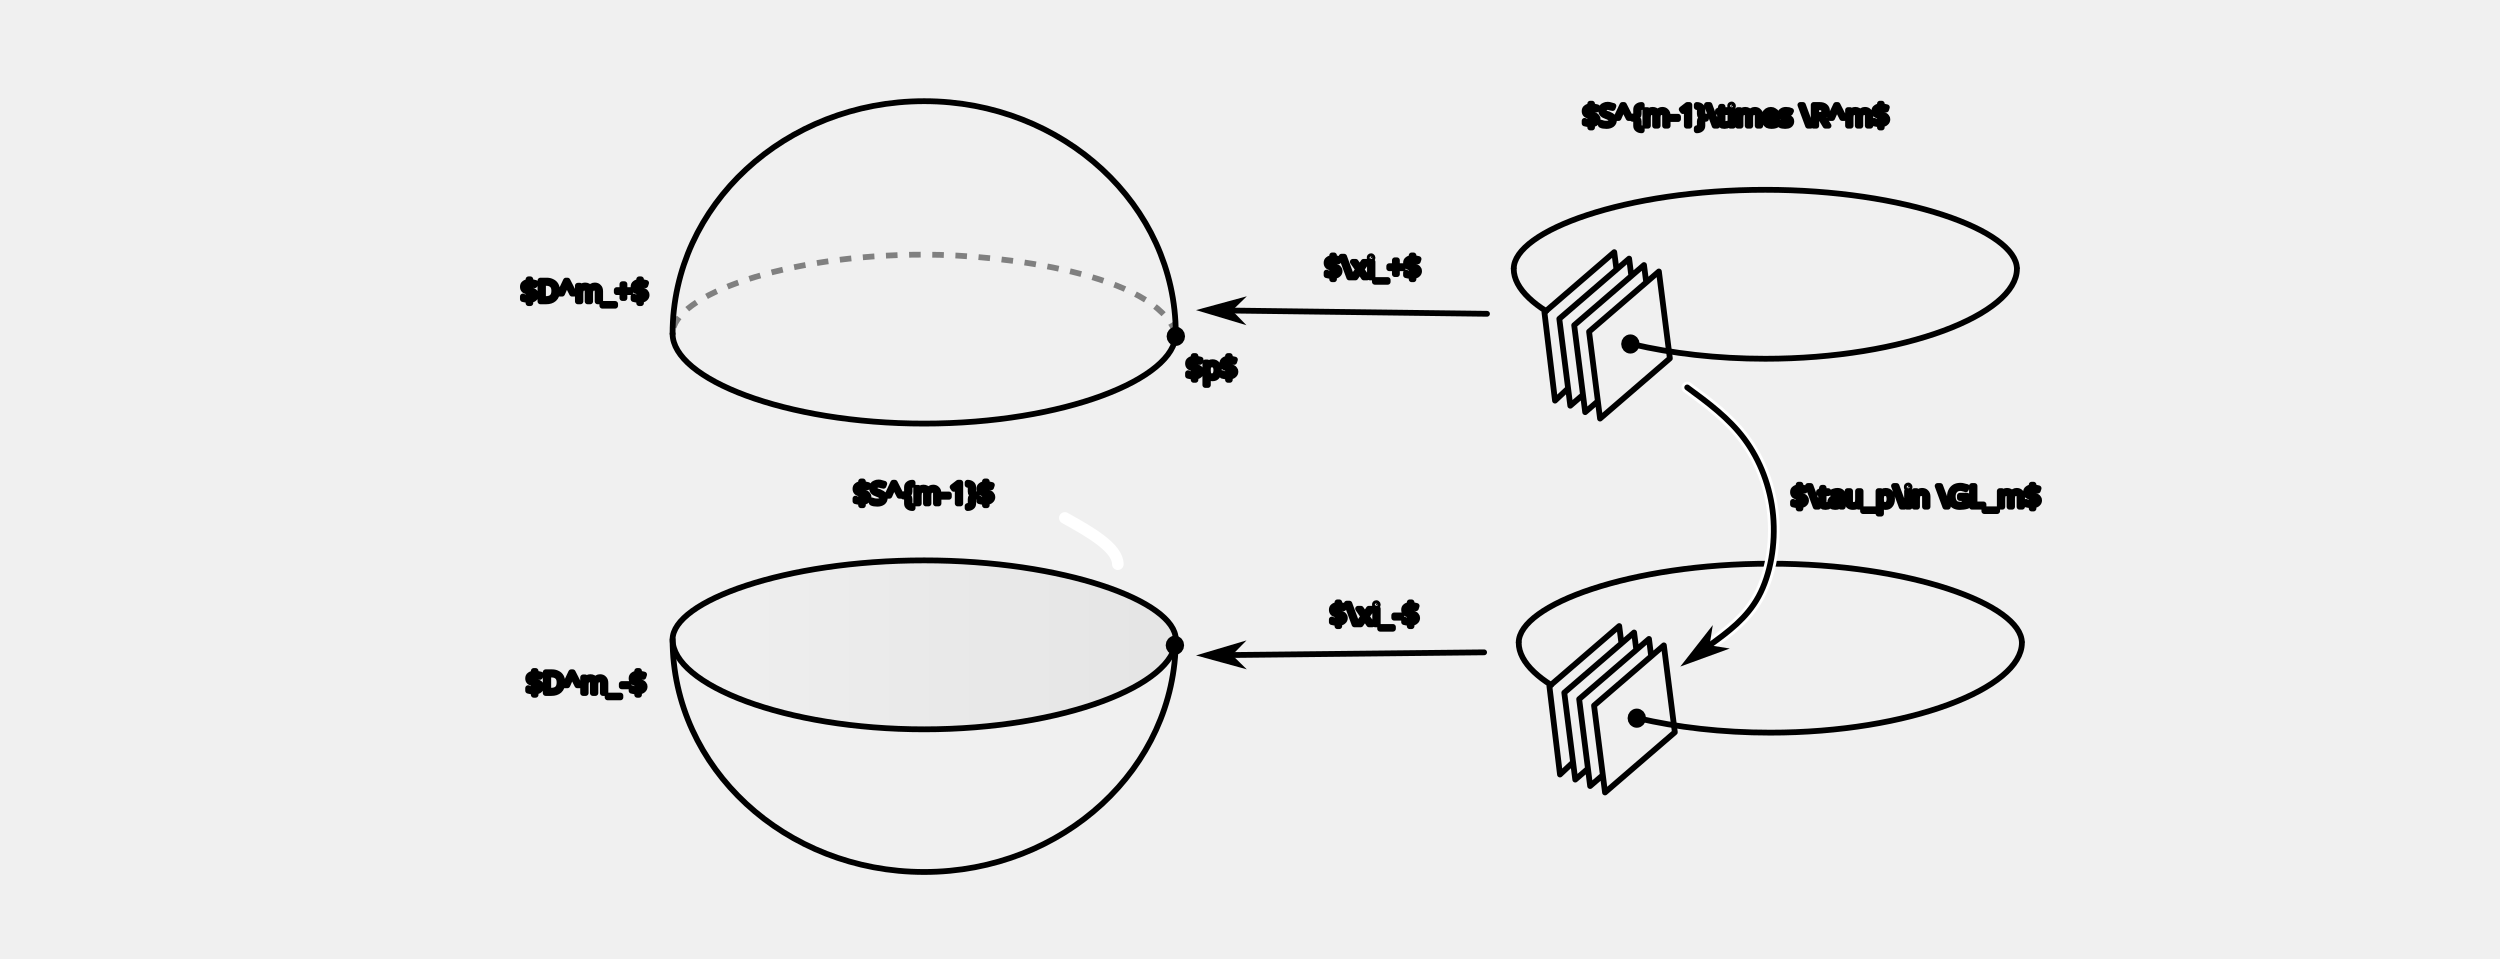
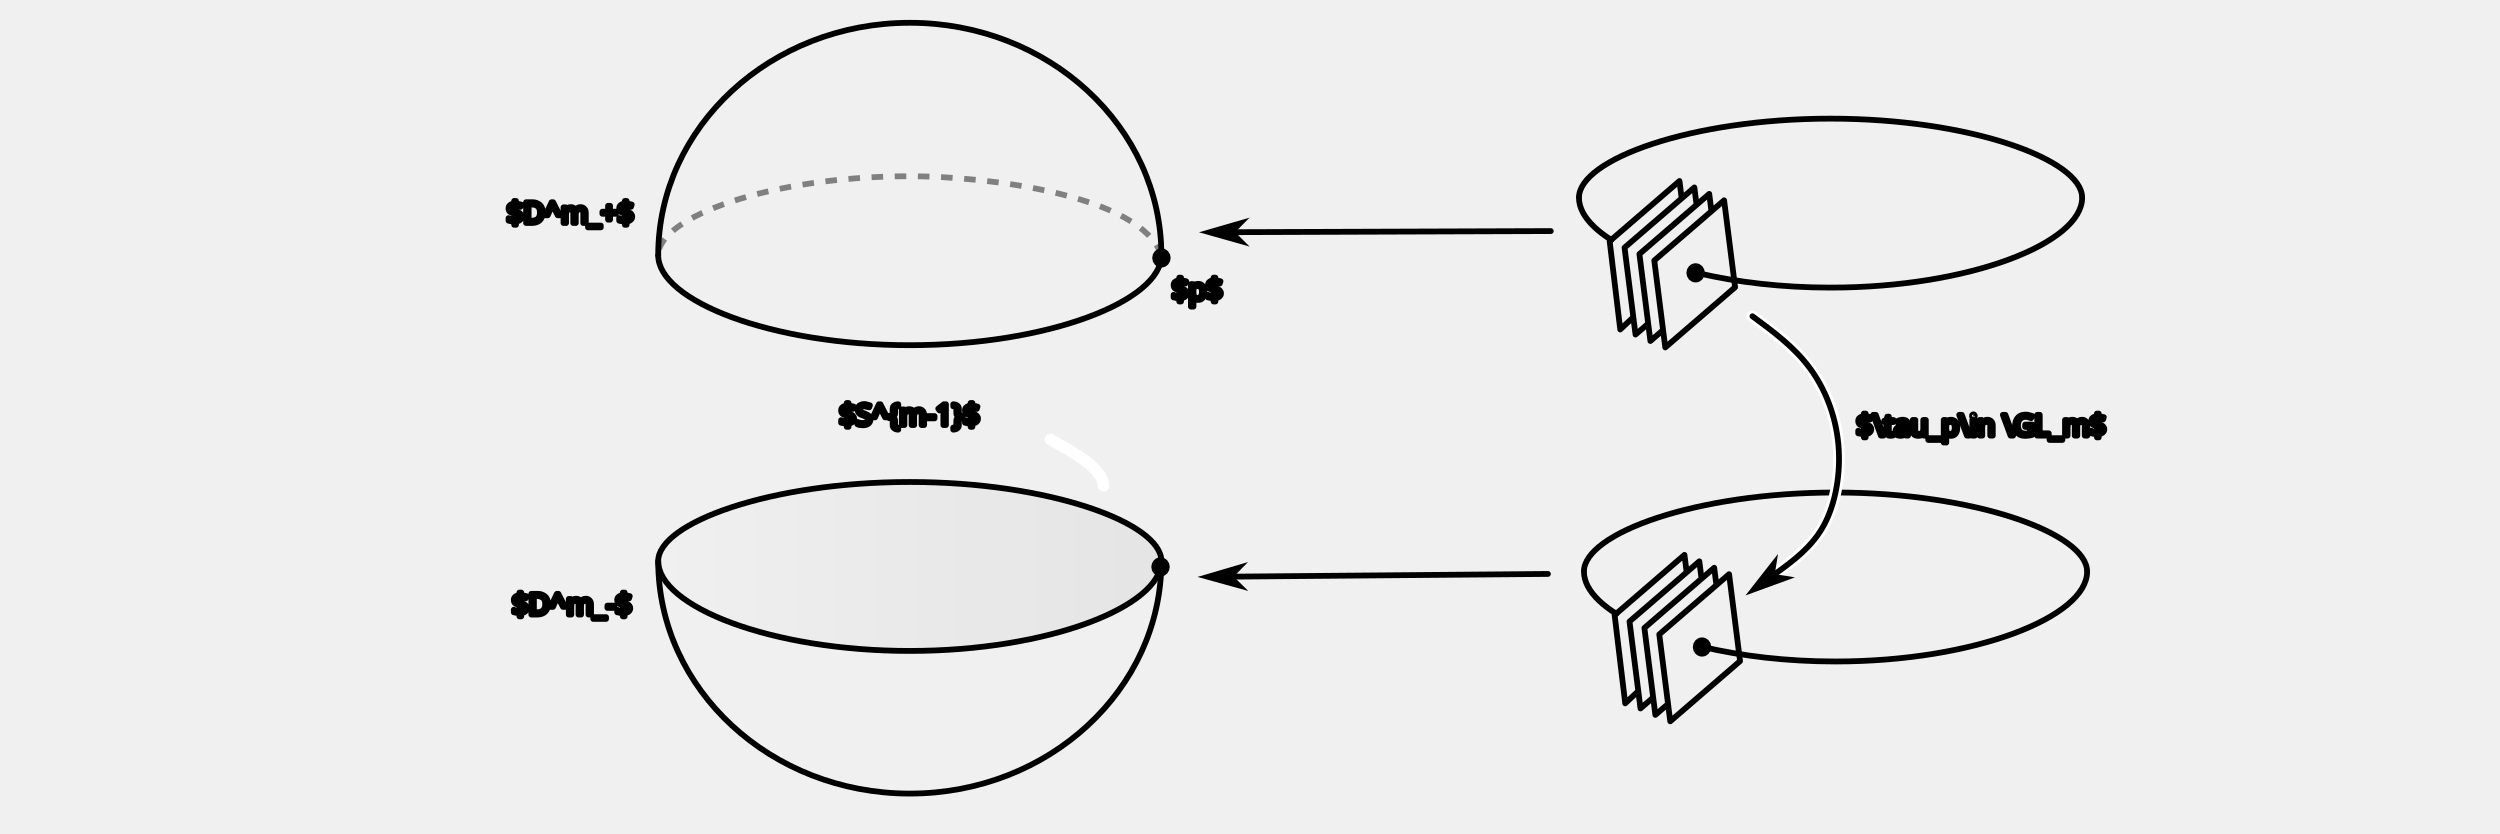
- <svg xmlns="http://www.w3.org/2000/svg" xmlns:xlink="http://www.w3.org/1999/xlink" width="6in" height="2.3in" viewBox="0 0 152.4 58.42" version="1.1" id="svg1">
+ <svg xmlns="http://www.w3.org/2000/svg" xmlns:xlink="http://www.w3.org/1999/xlink" width="6in" height="2in" viewBox="0 0 152.4 50.8" version="1.1" id="svg1">
  <defs id="defs1">
    <linearGradient id="linearGradient20">
      <stop style="stop-color:#000000;stop-opacity:0;" offset="0" id="stop21" />
      <stop style="stop-color:#000000;stop-opacity:0.05;" offset="1" id="stop20" />
    </linearGradient>
    <marker style="overflow:visible" id="DartArrow" refX="0" refY="0" orient="auto-start-reverse" markerWidth="1" markerHeight="1" viewBox="0 0 1 1" preserveAspectRatio="xMidYMid">
      <path style="fill:context-stroke;fill-rule:evenodd;stroke:none" d="M 0,0 5,-5 -12.5,0 5,5 Z" transform="scale(-0.5)" id="path6" />
    </marker>
    <marker style="overflow:visible" id="DartArrow-1" refX="0" refY="0" orient="auto-start-reverse" markerWidth="1" markerHeight="1" viewBox="0 0 1 1" preserveAspectRatio="xMidYMid">
      <path style="fill:context-stroke;fill-rule:evenodd;stroke:none" d="M 0,0 5,-5 -12.5,0 5,5 Z" transform="scale(-0.5)" id="path6-3" />
    </marker>
    <marker style="overflow:visible" id="DartArrow-6" refX="0" refY="0" orient="auto-start-reverse" markerWidth="1" markerHeight="1" viewBox="0 0 1 1" preserveAspectRatio="xMidYMid">
      <path style="fill:context-stroke;fill-rule:evenodd;stroke:none" d="M 0,0 5,-5 -12.5,0 5,5 Z" transform="scale(-0.5)" id="path6-7" />
    </marker>
-     <linearGradient xlink:href="#linearGradient20" id="linearGradient21" x1="40.825" y1="39.311" x2="71.851" y2="39.311" gradientUnits="userSpaceOnUse" />
+     <linearGradient xlink:href="#linearGradient20" id="linearGradient21" x1="40.825" y1="39.311" x2="71.851" y2="39.311" gradientUnits="userSpaceOnUse" gradientTransform="translate(-0.8769114,-4.778991)" />
  </defs>
  <g id="layer1">
-     <path style="fill:none;stroke:#808080;stroke-width:0.353;stroke-linecap:butt;stroke-linejoin:round;stroke-dasharray:0.706, 0.706;stroke-dashoffset:0;stroke-opacity:1" d="M 71.675,20.343 C 70.473,16.697 61.133,15.522 56.338,15.522 c -8.496,-1.7e-5 -15.337,2.493 -15.337,4.82" id="path11" />
-     <path style="fill:none;stroke:#000000;stroke-width:0.353;stroke-linecap:round;stroke-linejoin:round;stroke-dasharray:none;stroke-dashoffset:3.067" d="m 41.001,20.343 c 4.6e-5,2.757 6.847,5.479 15.337,5.479 8.49,-4.1e-5 15.337,-2.722 15.337,-5.479" id="path17" />
-     <path id="path17-7" style="fill:url(#linearGradient21);stroke:#000000;stroke-width:0.353;stroke-linecap:round;stroke-linejoin:round;stroke-dasharray:none;stroke-dashoffset:3.067" d="m 41.001,38.981 c 4.6e-5,2.757 6.847,5.479 15.337,5.479 8.49,-4.1e-5 15.337,-2.722 15.337,-5.479 m 0,0 c -5e-5,-2.327 -6.841,-4.82 -15.337,-4.82 -8.496,-1.7e-5 -15.337,2.493 -15.337,4.82" />
-     <path style="fill:none;stroke:#000000;stroke-width:0.353;stroke-linecap:butt;stroke-linejoin:round;stroke-dasharray:none;stroke-dashoffset:0;stroke-opacity:1" d="m 123.254,39.182 c -5e-5,-2.327 -6.841,-4.82 -15.337,-4.82 -8.496,-1.7e-5 -15.337,2.493 -15.337,4.82" id="path18-3-6" />
-     <path style="fill:none;stroke:#000000;stroke-width:0.353;stroke-linecap:round;stroke-linejoin:round;stroke-dasharray:none;stroke-dashoffset:3.067" d="m 92.581,39.182 c 1e-5,0.606 0.331,1.211 0.938,1.785 0.286,0.271 0.633,0.534 1.035,0.789 m 5.295,2.025 c 2.342,0.549 5.105,0.881 8.069,0.881 8.49,-4.1e-5 15.337,-2.722 15.337,-5.479" id="path17-7-10" />
-     <path d="m 41.001,38.981 c 2.6e-5,7.829 6.867,14.175 15.337,14.175 8.47,-1.17e-4 15.337,-6.346 15.337,-14.175" style="fill:none;stroke:#000000;stroke-width:0.353;stroke-linecap:round;stroke-linejoin:round;stroke-dasharray:none;stroke-dashoffset:3.067" id="path16" />
-     <path d="m 71.675,20.343 c -3e-5,-7.828 -6.866,-14.175 -15.337,-14.175 -8.47,-5.9e-5 -15.337,6.346 -15.337,14.175" style="fill:none;stroke:#000000;stroke-width:0.353;stroke-linecap:round;stroke-linejoin:round;stroke-dasharray:none;stroke-dashoffset:3.067" id="path15" />
-     <text xml:space="preserve" style="font-style:normal;font-variant:normal;font-weight:normal;font-stretch:normal;font-size:1.764px;font-family:Sans;-inkscape-font-specification:Sans;fill:none;stroke:#000000;stroke-width:0.353;stroke-linejoin:round;stroke-dasharray:none;stroke-dashoffset:0;stroke-opacity:1" x="31.766" y="18.372" id="text1">
-       <tspan id="tspan1" style="font-style:normal;font-variant:normal;font-weight:normal;font-stretch:normal;font-family:Sans;-inkscape-font-specification:Sans;stroke-width:0.353" x="31.766" y="18.372">$D^m_+$</tspan>
-       <tspan style="font-style:normal;font-variant:normal;font-weight:normal;font-stretch:normal;font-family:Sans;-inkscape-font-specification:Sans;stroke-width:0.353" x="31.766" y="20.577" id="tspan2" />
+     <path style="fill:none;stroke:#808080;stroke-width:0.353;stroke-linecap:butt;stroke-linejoin:round;stroke-dasharray:0.706, 0.706;stroke-dashoffset:0;stroke-opacity:1" d="M 70.798,15.564 C 69.596,11.918 60.256,10.743 55.461,10.743 c -8.496,-1.7e-5 -15.337,2.493 -15.337,4.82" id="path11" />
+     <path style="fill:none;stroke:#000000;stroke-width:0.353;stroke-linecap:round;stroke-linejoin:round;stroke-dasharray:none;stroke-dashoffset:3.067" d="m 40.124,15.564 c 4.6e-5,2.757 6.847,5.479 15.337,5.479 8.49,-4.1e-5 15.337,-2.722 15.337,-5.479" id="path17" />
+     <path id="path17-7" style="fill:url(#linearGradient21);stroke:#000000;stroke-width:0.353;stroke-linecap:round;stroke-linejoin:round;stroke-dasharray:none;stroke-dashoffset:3.067" d="m 40.124,34.202 c 4.6e-5,2.757 6.847,5.479 15.337,5.479 8.49,-4.1e-5 15.337,-2.722 15.337,-5.479 m 0,0 c -5e-5,-2.327 -6.841,-4.82 -15.337,-4.82 -8.496,-1.7e-5 -15.337,2.493 -15.337,4.82" />
+     <path style="fill:none;stroke:#000000;stroke-width:0.353;stroke-linecap:butt;stroke-linejoin:round;stroke-dasharray:none;stroke-dashoffset:0;stroke-opacity:1" d="m 127.23,34.844 c -5e-5,-2.327 -6.841,-4.82 -15.337,-4.82 -8.496,-1.7e-5 -15.337,2.493 -15.337,4.82" id="path18-3-6" />
+     <path style="fill:none;stroke:#000000;stroke-width:0.353;stroke-linecap:round;stroke-linejoin:round;stroke-dasharray:none;stroke-dashoffset:3.067" d="m 96.557,34.844 c 1e-5,0.606 0.331,1.211 0.938,1.785 0.286,0.271 0.633,0.534 1.035,0.789 m 5.295,2.025 c 2.342,0.549 5.105,0.881 8.069,0.881 8.49,-4.1e-5 15.337,-2.722 15.337,-5.479" id="path17-7-10" />
+     <path d="m 40.124,34.202 c 2.6e-5,7.829 6.867,14.175 15.337,14.175 8.47,-1.17e-4 15.337,-6.346 15.337,-14.175" style="fill:none;stroke:#000000;stroke-width:0.353;stroke-linecap:round;stroke-linejoin:round;stroke-dasharray:none;stroke-dashoffset:3.067" id="path16" />
+     <path d="m 70.798,15.564 c -3e-5,-7.828 -6.866,-14.175 -15.337,-14.175 -8.47,-5.9e-5 -15.337,6.346 -15.337,14.175" style="fill:none;stroke:#000000;stroke-width:0.353;stroke-linecap:round;stroke-linejoin:round;stroke-dasharray:none;stroke-dashoffset:3.067" id="path15" />
+     <text xml:space="preserve" style="font-style:normal;font-variant:normal;font-weight:normal;font-stretch:normal;font-size:1.764px;font-family:Sans;-inkscape-font-specification:Sans;fill:none;stroke:#000000;stroke-width:0.353;stroke-linejoin:round;stroke-dasharray:none;stroke-dashoffset:0;stroke-opacity:1" x="30.889" y="13.593" id="text1">
+       <tspan id="tspan1" style="font-style:normal;font-variant:normal;font-weight:normal;font-stretch:normal;font-family:Sans;-inkscape-font-specification:Sans;stroke-width:0.353" x="30.889" y="13.593">$D^m_+$</tspan>
+       <tspan style="font-style:normal;font-variant:normal;font-weight:normal;font-stretch:normal;font-family:Sans;-inkscape-font-specification:Sans;stroke-width:0.353" x="30.889" y="15.798" id="tspan2" />
    </text>
-     <text xml:space="preserve" style="font-style:normal;font-variant:normal;font-weight:normal;font-stretch:normal;font-size:1.764px;font-family:Sans;-inkscape-font-specification:Sans;fill:none;stroke:#000000;stroke-width:0.353;stroke-linejoin:round;stroke-dasharray:none;stroke-dashoffset:0;stroke-opacity:1" x="80.756" y="16.913" id="text1-9">
-       <tspan style="font-style:normal;font-variant:normal;font-weight:normal;font-stretch:normal;font-family:Sans;-inkscape-font-specification:Sans;stroke-width:0.353" x="80.756" y="16.913" id="tspan13">$\xi_+$</tspan>
-       <tspan style="font-style:normal;font-variant:normal;font-weight:normal;font-stretch:normal;font-family:Sans;-inkscape-font-specification:Sans;stroke-width:0.353" x="80.756" y="19.118" id="tspan2-4" />
+     <text xml:space="preserve" style="font-style:normal;font-variant:normal;font-weight:normal;font-stretch:normal;font-size:1.764px;font-family:Sans;-inkscape-font-specification:Sans;fill:none;stroke:#000000;stroke-width:0.353;stroke-linejoin:round;stroke-dasharray:none;stroke-dashoffset:0;stroke-opacity:1" x="71.435" y="18.267" id="text1-9-59">
+       <tspan style="font-style:normal;font-variant:normal;font-weight:normal;font-stretch:normal;font-family:Sans;-inkscape-font-specification:Sans;stroke-width:0.353" x="71.435" y="18.267" id="tspan13-8">$p$</tspan>
+       <tspan style="font-style:normal;font-variant:normal;font-weight:normal;font-stretch:normal;font-family:Sans;-inkscape-font-specification:Sans;stroke-width:0.353" x="71.435" y="20.472" id="tspan2-4-9" />
    </text>
-     <text xml:space="preserve" style="font-style:normal;font-variant:normal;font-weight:normal;font-stretch:normal;font-size:1.764px;font-family:Sans;-inkscape-font-specification:Sans;fill:none;stroke:#000000;stroke-width:0.353;stroke-linejoin:round;stroke-dasharray:none;stroke-dashoffset:0;stroke-opacity:1" x="72.312" y="23.046" id="text1-9-59">
-       <tspan style="font-style:normal;font-variant:normal;font-weight:normal;font-stretch:normal;font-family:Sans;-inkscape-font-specification:Sans;stroke-width:0.353" x="72.312" y="23.046" id="tspan13-8">$p$</tspan>
-       <tspan style="font-style:normal;font-variant:normal;font-weight:normal;font-stretch:normal;font-family:Sans;-inkscape-font-specification:Sans;stroke-width:0.353" x="72.312" y="25.251" id="tspan2-4-9" />
+     <text xml:space="preserve" style="font-style:normal;font-variant:normal;font-weight:normal;font-stretch:normal;font-size:1.764px;font-family:Sans;-inkscape-font-specification:Sans;fill:none;stroke:#000000;stroke-width:0.353;stroke-linejoin:round;stroke-dasharray:none;stroke-dashoffset:0;stroke-opacity:1" x="51.163" y="25.91" id="text1-9-59-0">
+       <tspan style="font-style:normal;font-variant:normal;font-weight:normal;font-stretch:normal;font-family:Sans;-inkscape-font-specification:Sans;stroke-width:0.353" x="51.163" y="25.91" id="tspan13-8-1">$S^{m-1}$</tspan>
+       <tspan style="font-style:normal;font-variant:normal;font-weight:normal;font-stretch:normal;font-family:Sans;-inkscape-font-specification:Sans;stroke-width:0.353" x="51.163" y="28.115" id="tspan2-4-9-0" />
    </text>
-     <text xml:space="preserve" style="font-style:normal;font-variant:normal;font-weight:normal;font-stretch:normal;font-size:1.764px;font-family:Sans;-inkscape-font-specification:Sans;fill:none;stroke:#000000;stroke-width:0.353;stroke-linejoin:round;stroke-dasharray:none;stroke-dashoffset:0;stroke-opacity:1" x="52.04" y="30.689" id="text1-9-59-0">
-       <tspan style="font-style:normal;font-variant:normal;font-weight:normal;font-stretch:normal;font-family:Sans;-inkscape-font-specification:Sans;stroke-width:0.353" x="52.04" y="30.689" id="tspan13-8-1">$S^{m-1}$</tspan>
-       <tspan style="font-style:normal;font-variant:normal;font-weight:normal;font-stretch:normal;font-family:Sans;-inkscape-font-specification:Sans;stroke-width:0.353" x="52.04" y="32.894" id="tspan2-4-9-0" />
+     <text xml:space="preserve" style="font-style:normal;font-variant:normal;font-weight:normal;font-stretch:normal;font-size:1.764px;font-family:Sans;-inkscape-font-specification:Sans;fill:none;stroke:#000000;stroke-width:0.353;stroke-linejoin:round;stroke-dasharray:none;stroke-dashoffset:0;stroke-opacity:1" x="31.21" y="37.465" id="text1-0">
+       <tspan style="font-style:normal;font-variant:normal;font-weight:normal;font-stretch:normal;font-family:Sans;-inkscape-font-specification:Sans;stroke-width:0.353" x="31.21" y="37.465" id="tspan4">$D^m_-$</tspan>
+       <tspan style="font-style:normal;font-variant:normal;font-weight:normal;font-stretch:normal;font-family:Sans;-inkscape-font-specification:Sans;stroke-width:0.353" x="31.21" y="39.67" id="tspan3" />
+       <tspan style="font-style:normal;font-variant:normal;font-weight:normal;font-stretch:normal;font-family:Sans;-inkscape-font-specification:Sans;stroke-width:0.353" x="31.21" y="41.875" id="tspan2-1" />
    </text>
-     <text xml:space="preserve" style="font-style:normal;font-variant:normal;font-weight:normal;font-stretch:normal;font-size:1.764px;font-family:Sans;-inkscape-font-specification:Sans;fill:none;stroke:#000000;stroke-width:0.353;stroke-linejoin:round;stroke-dasharray:none;stroke-dashoffset:0;stroke-opacity:1" x="81.077" y="38.061" id="text1-9-5">
-       <tspan style="font-style:normal;font-variant:normal;font-weight:normal;font-stretch:normal;font-family:Sans;-inkscape-font-specification:Sans;stroke-width:0.353" x="81.077" y="38.061" id="tspan13-1">$\xi_-$</tspan>
-       <tspan style="font-style:normal;font-variant:normal;font-weight:normal;font-stretch:normal;font-family:Sans;-inkscape-font-specification:Sans;stroke-width:0.353" x="81.077" y="40.266" id="tspan2-4-7" />
+     <path id="path8-3-7" style="fill:none;stroke:#000000;stroke-width:0.353;stroke-linejoin:round;stroke-dasharray:none;stroke-dashoffset:0;stroke-opacity:1" d="m 102.818,34.886 -0.134,-1.06 -4.256,3.669 0.645,5.382 0.798,-0.749 m 3.854,-6.849 -0.134,-1.06 -4.256,3.669 0.669,5.299 0.774,-0.667 m 3.854,-6.849 -0.134,-1.06 -4.256,3.669 0.669,5.299 0.774,-0.667 m 3.72,-7.909 0.669,5.299 -4.256,3.669 -0.669,-5.299 z" />
+     <path style="fill:none;stroke:#000000;stroke-width:0.353;stroke-linecap:butt;stroke-linejoin:round;stroke-dasharray:none;stroke-dashoffset:0;stroke-opacity:1" d="m 126.927,12.052 c -5e-5,-2.327 -6.841,-4.82 -15.337,-4.82 -8.496,-1.7e-5 -15.337,2.493 -15.337,4.82" id="path18-3-6-7" />
+     <path style="fill:none;stroke:#000000;stroke-width:0.353;stroke-linecap:round;stroke-linejoin:round;stroke-dasharray:none;stroke-dashoffset:3.067" d="m 96.253,12.052 c 1e-5,0.606 0.331,1.211 0.938,1.785 0.286,0.271 0.633,0.534 1.035,0.789 m 5.295,2.025 c 2.342,0.549 5.105,0.881 8.069,0.881 8.49,-4.1e-5 15.337,-2.722 15.337,-5.479" id="path17-7-10-9" />
+     <path id="path8-3-7-6" style="fill:none;stroke:#000000;stroke-width:0.353;stroke-linejoin:round;stroke-dasharray:none;stroke-dashoffset:0;stroke-opacity:1" d="m 102.515,12.094 -0.134,-1.06 -4.256,3.669 0.645,5.382 0.798,-0.749 m 3.854,-6.849 -0.134,-1.06 -4.256,3.669 0.669,5.299 0.774,-0.667 m 3.854,-6.849 -0.134,-1.06 -4.256,3.669 0.669,5.299 0.774,-0.667 m 3.72,-7.909 0.669,5.299 -4.256,3.669 -0.669,-5.299 z" />
+     <path style="fill:none;stroke:#ffffff;stroke-width:0.706;stroke-linecap:round;stroke-linejoin:round;stroke-dasharray:none;stroke-dashoffset:3.067;stroke-opacity:1" d="m 64.034,26.795 c 1.551,0.862 3.232,1.822 3.232,2.821" id="path17-1-8-0" />
+     <circle style="display:none;fill:#000000;fill-opacity:1;stroke:#000000;stroke-width:0.353;stroke-linejoin:round;stroke-dasharray:none;stroke-dashoffset:0;stroke-opacity:1" id="path9" cx="114.28" cy="14.035" r="0.706" />
+     <path style="fill:none;fill-opacity:1;stroke:#000000;stroke-width:0.353;stroke-linecap:round;stroke-linejoin:round;stroke-dasharray:none;stroke-dashoffset:4.267;stroke-opacity:1;marker-end:url(#DartArrow)" d="m 95.413,18.865 c -6.414,0.022 -12.828,0.045 -19.242,0.067" id="path12" transform="translate(-0.8769114,-4.778991)" />
+     <path style="fill:none;fill-opacity:1;stroke:#ffffff;stroke-width:0.706;stroke-linecap:round;stroke-linejoin:round;stroke-dasharray:none;stroke-dashoffset:4.267;stroke-opacity:1" d="m 90.832,17.569 c -0.934,1.27 -1.867,2.54 -3.151,3.492 -1.284,0.952 -2.917,1.587 -4.659,1.746 -1.742,0.159 -3.592,-0.159 -4.928,-0.884 -1.336,-0.725 -2.159,-1.858 -2.982,-2.991" id="path12-3-7" transform="rotate(-90,99.68578,10.42623)" />
+     <path style="fill:none;fill-opacity:1;stroke:#000000;stroke-width:0.353;stroke-linecap:round;stroke-linejoin:round;stroke-dasharray:none;stroke-dashoffset:4.267;stroke-opacity:1;marker-end:url(#DartArrow-6)" d="m 90.832,17.569 c -0.934,1.27 -1.867,2.54 -3.151,3.492 -1.284,0.952 -2.917,1.587 -4.659,1.746 -1.742,0.159 -3.592,-0.159 -4.928,-0.884 -1.336,-0.725 -2.159,-1.858 -2.982,-2.991" id="path12-3" transform="rotate(-90,99.68578,10.42623)" />
+     <path style="fill:none;fill-opacity:1;stroke:#000000;stroke-width:0.353;stroke-linecap:round;stroke-linejoin:round;stroke-dasharray:none;stroke-dashoffset:4.267;stroke-opacity:1;marker-end:url(#DartArrow-1)" d="m 95.237,18.768 c -6.385,0.055 -12.769,0.11 -19.154,0.164" id="path12-9" transform="translate(-0.8769115,16.21925)" />
+     <text xml:space="preserve" style="font-style:normal;font-variant:normal;font-weight:normal;font-stretch:normal;font-size:1.764px;font-family:Sans;-inkscape-font-specification:Sans;fill:none;fill-opacity:1;stroke:#000000;stroke-width:0.353;stroke-linecap:round;stroke-linejoin:round;stroke-dasharray:none;stroke-dashoffset:4.267;stroke-opacity:1" x="113.168" y="26.553" id="text14-9-8">
+       <tspan id="tspan14-0-8" style="stroke-width:0.353" x="113.168" y="26.553">$\tau_p\in \GL_m$</tspan>
+       <tspan style="stroke-width:0.353" x="113.168" y="28.758" id="tspan15-6-0" />
    </text>
-     <text xml:space="preserve" style="font-style:normal;font-variant:normal;font-weight:normal;font-stretch:normal;font-size:1.764px;font-family:Sans;-inkscape-font-specification:Sans;fill:none;stroke:#000000;stroke-width:0.353;stroke-linejoin:round;stroke-dasharray:none;stroke-dashoffset:0;stroke-opacity:1" x="32.087" y="42.244" id="text1-0">
-       <tspan style="font-style:normal;font-variant:normal;font-weight:normal;font-stretch:normal;font-family:Sans;-inkscape-font-specification:Sans;stroke-width:0.353" x="32.087" y="42.244" id="tspan4">$D^m_-$</tspan>
-       <tspan style="font-style:normal;font-variant:normal;font-weight:normal;font-stretch:normal;font-family:Sans;-inkscape-font-specification:Sans;stroke-width:0.353" x="32.087" y="44.449" id="tspan3" />
-       <tspan style="font-style:normal;font-variant:normal;font-weight:normal;font-stretch:normal;font-family:Sans;-inkscape-font-specification:Sans;stroke-width:0.353" x="32.087" y="46.654" id="tspan2-1" />
+     <ellipse style="fill:#000000;fill-opacity:1;stroke:#000000;stroke-width:0.706;stroke-linecap:round;stroke-linejoin:round;stroke-dasharray:none;stroke-dashoffset:4.267;stroke-opacity:1" id="path18" cx="103.365" cy="16.633" rx="0.209" ry="0.232" />
+     <ellipse style="fill:#000000;fill-opacity:1;stroke:#000000;stroke-width:0.706;stroke-linecap:round;stroke-linejoin:round;stroke-dasharray:none;stroke-dashoffset:4.267;stroke-opacity:1" id="path18-9" cx="103.755" cy="39.442" rx="0.209" ry="0.232" />
+     <ellipse style="fill:#000000;fill-opacity:1;stroke:#000000;stroke-width:0.706;stroke-linecap:round;stroke-linejoin:round;stroke-dasharray:none;stroke-dashoffset:4.267;stroke-opacity:1" id="path18-9-2" cx="70.745" cy="34.557" rx="0.209" ry="0.232" />
+     <ellipse style="fill:#000000;fill-opacity:1;stroke:#000000;stroke-width:0.706;stroke-linecap:round;stroke-linejoin:round;stroke-dasharray:none;stroke-dashoffset:4.267;stroke-opacity:1" id="path18-9-2-0" cx="70.801" cy="15.723" rx="0.209" ry="0.232" />
+     <text xml:space="preserve" style="font-style:normal;font-variant:normal;font-weight:normal;font-stretch:normal;font-size:1.764px;font-family:Sans;-inkscape-font-specification:Sans;fill:#000000;fill-opacity:1;stroke:#000000;stroke-width:0.706;stroke-linecap:round;stroke-linejoin:round;stroke-dasharray:none;stroke-dashoffset:4.267;stroke-opacity:1" x="109.235" y="16.765" id="text21">
+       <tspan id="tspan21" style="stroke-width:0.706" x="109.235" y="16.765" />
    </text>
-     <path id="path8-3-7" style="fill:none;stroke:#000000;stroke-width:0.353;stroke-linejoin:round;stroke-dasharray:none;stroke-dashoffset:0;stroke-opacity:1" d="m 98.842,39.224 -0.134,-1.06 -4.256,3.669 0.645,5.382 0.798,-0.749 m 3.854,-6.849 -0.134,-1.06 -4.256,3.669 0.669,5.299 0.774,-0.667 m 3.854,-6.849 -0.134,-1.06 -4.256,3.669 0.669,5.299 0.774,-0.667 m 3.72,-7.909 0.669,5.299 -4.256,3.669 -0.669,-5.299 z" />
-     <path style="fill:none;stroke:#000000;stroke-width:0.353;stroke-linecap:butt;stroke-linejoin:round;stroke-dasharray:none;stroke-dashoffset:0;stroke-opacity:1" d="m 122.951,16.39 c -5e-5,-2.327 -6.841,-4.82 -15.337,-4.82 -8.496,-1.7e-5 -15.337,2.493 -15.337,4.82" id="path18-3-6-7" />
-     <path style="fill:none;stroke:#000000;stroke-width:0.353;stroke-linecap:round;stroke-linejoin:round;stroke-dasharray:none;stroke-dashoffset:3.067" d="m 92.277,16.39 c 1e-5,0.606 0.331,1.211 0.938,1.785 0.286,0.271 0.633,0.534 1.035,0.789 m 5.295,2.025 c 2.342,0.549 5.105,0.881 8.069,0.881 8.49,-4.1e-5 15.337,-2.722 15.337,-5.479" id="path17-7-10-9" />
-     <path id="path8-3-7-6" style="fill:none;stroke:#000000;stroke-width:0.353;stroke-linejoin:round;stroke-dasharray:none;stroke-dashoffset:0;stroke-opacity:1" d="m 98.539,16.432 -0.134,-1.06 -4.256,3.669 0.645,5.382 0.798,-0.749 m 3.854,-6.849 -0.134,-1.06 -4.256,3.669 0.669,5.299 0.774,-0.667 m 3.854,-6.849 -0.134,-1.06 -4.256,3.669 0.669,5.299 0.774,-0.667 m 3.72,-7.909 0.669,5.299 -4.256,3.669 -0.669,-5.299 z" />
-     <path style="fill:none;stroke:#ffffff;stroke-width:0.706;stroke-linecap:round;stroke-linejoin:round;stroke-dasharray:none;stroke-dashoffset:3.067;stroke-opacity:1" d="m 64.911,31.574 c 1.551,0.862 3.232,1.822 3.232,2.821" id="path17-1-8-0" />
-     <circle style="display:none;fill:#000000;fill-opacity:1;stroke:#000000;stroke-width:0.353;stroke-linejoin:round;stroke-dasharray:none;stroke-dashoffset:0;stroke-opacity:1" id="path9" cx="114.28" cy="14.035" r="0.706" />
-     <path style="fill:none;fill-opacity:1;stroke:#000000;stroke-width:0.353;stroke-linecap:round;stroke-linejoin:round;stroke-dasharray:none;stroke-dashoffset:4.267;stroke-opacity:1;marker-end:url(#DartArrow)" d="M 90.648,19.129 C 85.47,19.064 80.291,18.998 75.113,18.932" id="path12" />
-     <path style="fill:none;fill-opacity:1;stroke:#ffffff;stroke-width:0.706;stroke-linecap:round;stroke-linejoin:round;stroke-dasharray:none;stroke-dashoffset:4.267;stroke-opacity:1" d="m 90.832,17.569 c -0.934,1.27 -1.867,2.54 -3.151,3.492 -1.284,0.952 -2.917,1.587 -4.659,1.746 -1.742,0.159 -3.592,-0.159 -4.928,-0.884 -1.336,-0.725 -2.159,-1.858 -2.982,-2.991" id="path12-3-7" transform="rotate(-90,99.86668,14.58314)" />
-     <path style="fill:none;fill-opacity:1;stroke:#000000;stroke-width:0.353;stroke-linecap:round;stroke-linejoin:round;stroke-dasharray:none;stroke-dashoffset:4.267;stroke-opacity:1;marker-end:url(#DartArrow-6)" d="m 90.832,17.569 c -0.934,1.27 -1.867,2.54 -3.151,3.492 -1.284,0.952 -2.917,1.587 -4.659,1.746 -1.742,0.159 -3.592,-0.159 -4.928,-0.884 -1.336,-0.725 -2.159,-1.858 -2.982,-2.991" id="path12-3" transform="rotate(-90,99.86668,14.58314)" />
-     <path style="fill:none;fill-opacity:1;stroke:#000000;stroke-width:0.353;stroke-linecap:round;stroke-linejoin:round;stroke-dasharray:none;stroke-dashoffset:4.267;stroke-opacity:1;marker-end:url(#DartArrow-1)" d="m 90.472,18.768 c -5.12,0.055 -10.24,0.11 -15.359,0.164" id="path12-9" transform="translate(-9.2539544e-8,20.99824)" />
-     <text xml:space="preserve" style="font-style:normal;font-variant:normal;font-weight:normal;font-stretch:normal;font-size:1.764px;font-family:Sans;-inkscape-font-specification:Sans;fill:none;fill-opacity:1;stroke:#000000;stroke-width:0.353;stroke-linecap:round;stroke-linejoin:round;stroke-dasharray:none;stroke-dashoffset:4.267;stroke-opacity:1" x="96.488" y="7.665" id="text14-9">
-       <tspan id="tspan14-0" style="stroke-width:0.353" x="96.488" y="7.665">$S^{m-1}\times \R^m$</tspan>
-       <tspan style="stroke-width:0.353" x="96.488" y="9.87" id="tspan15-6" />
-     </text>
-     <text xml:space="preserve" style="font-style:normal;font-variant:normal;font-weight:normal;font-stretch:normal;font-size:1.764px;font-family:Sans;-inkscape-font-specification:Sans;fill:none;fill-opacity:1;stroke:#000000;stroke-width:0.353;stroke-linecap:round;stroke-linejoin:round;stroke-dasharray:none;stroke-dashoffset:4.267;stroke-opacity:1" x="109.192" y="30.891" id="text14-9-8">
-       <tspan id="tspan14-0-8" style="stroke-width:0.353" x="109.192" y="30.891">$\tau_p\in \GL_m$</tspan>
-       <tspan style="stroke-width:0.353" x="109.192" y="33.096" id="tspan15-6-0" />
-     </text>
-     <ellipse style="fill:#000000;fill-opacity:1;stroke:#000000;stroke-width:0.706;stroke-linecap:round;stroke-linejoin:round;stroke-dasharray:none;stroke-dashoffset:4.267;stroke-opacity:1" id="path18" cx="99.389" cy="20.97" rx="0.209" ry="0.232" />
-     <ellipse style="fill:#000000;fill-opacity:1;stroke:#000000;stroke-width:0.706;stroke-linecap:round;stroke-linejoin:round;stroke-dasharray:none;stroke-dashoffset:4.267;stroke-opacity:1" id="path18-9" cx="99.779" cy="43.78" rx="0.209" ry="0.232" />
-     <ellipse style="fill:#000000;fill-opacity:1;stroke:#000000;stroke-width:0.706;stroke-linecap:round;stroke-linejoin:round;stroke-dasharray:none;stroke-dashoffset:4.267;stroke-opacity:1" id="path18-9-2" cx="71.622" cy="39.336" rx="0.209" ry="0.232" />
-     <ellipse style="fill:#000000;fill-opacity:1;stroke:#000000;stroke-width:0.706;stroke-linecap:round;stroke-linejoin:round;stroke-dasharray:none;stroke-dashoffset:4.267;stroke-opacity:1" id="path18-9-2-0" cx="71.678" cy="20.502" rx="0.209" ry="0.232" />
  </g>
</svg>
